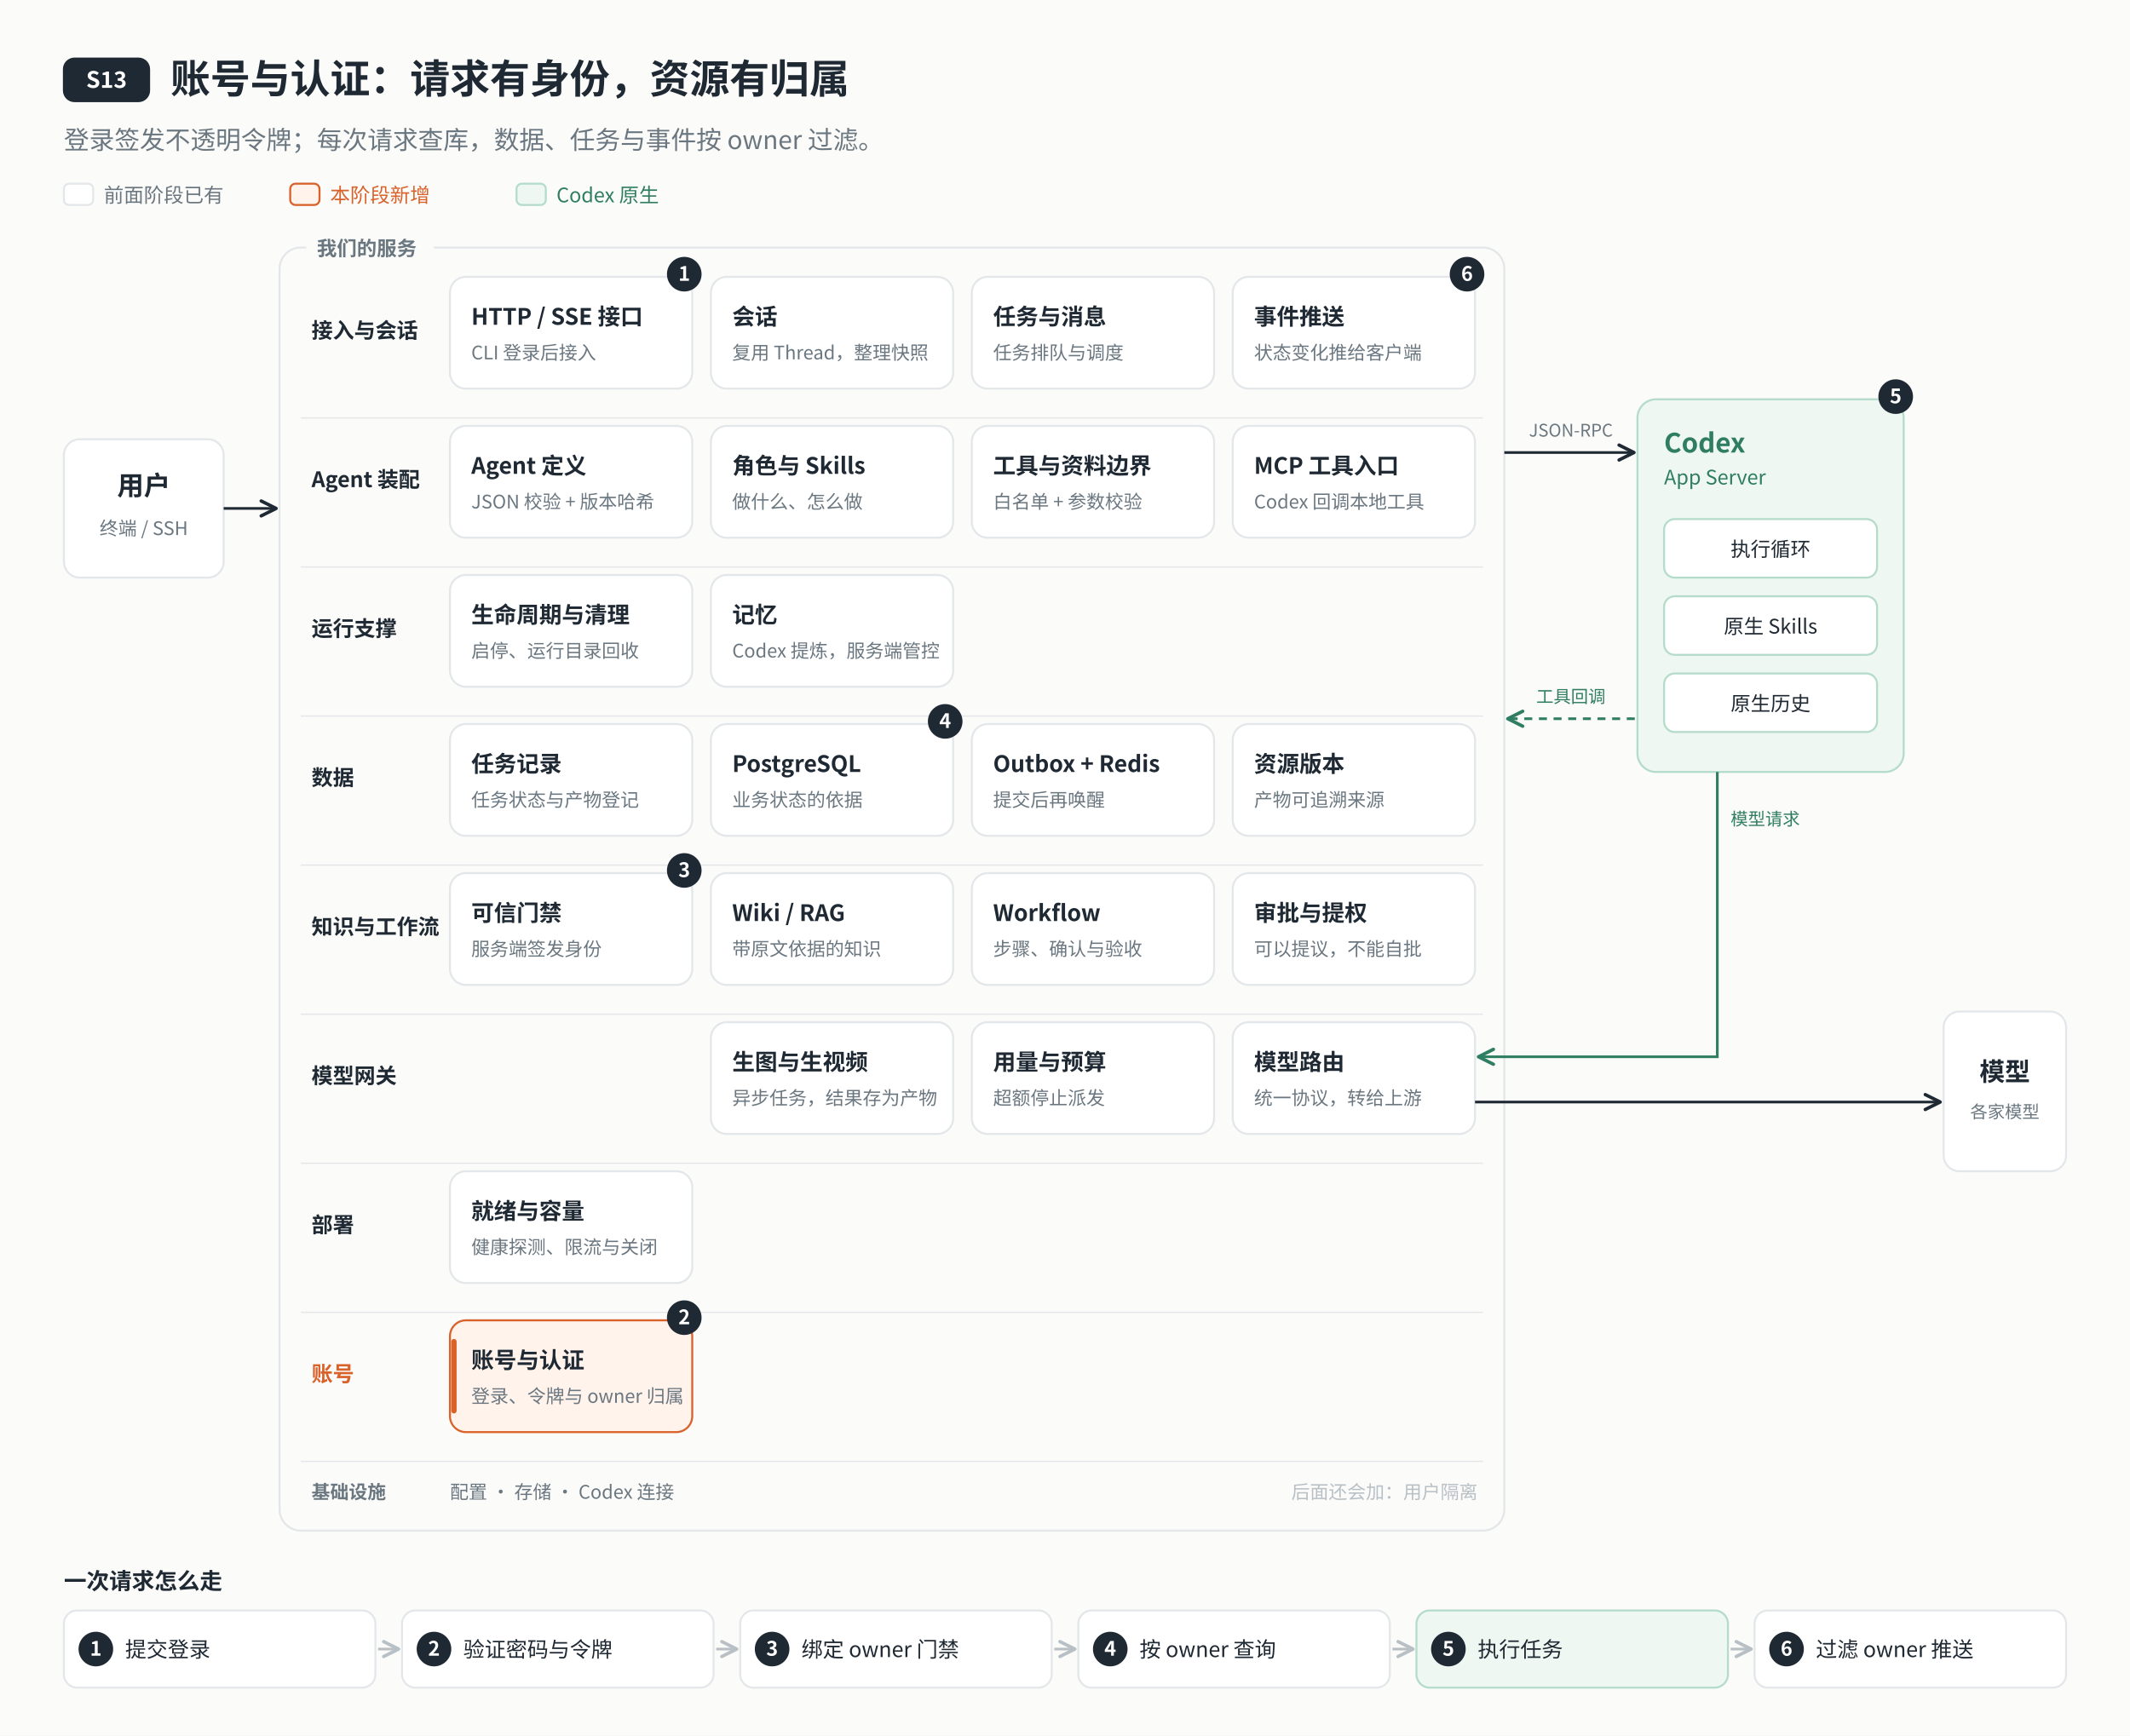
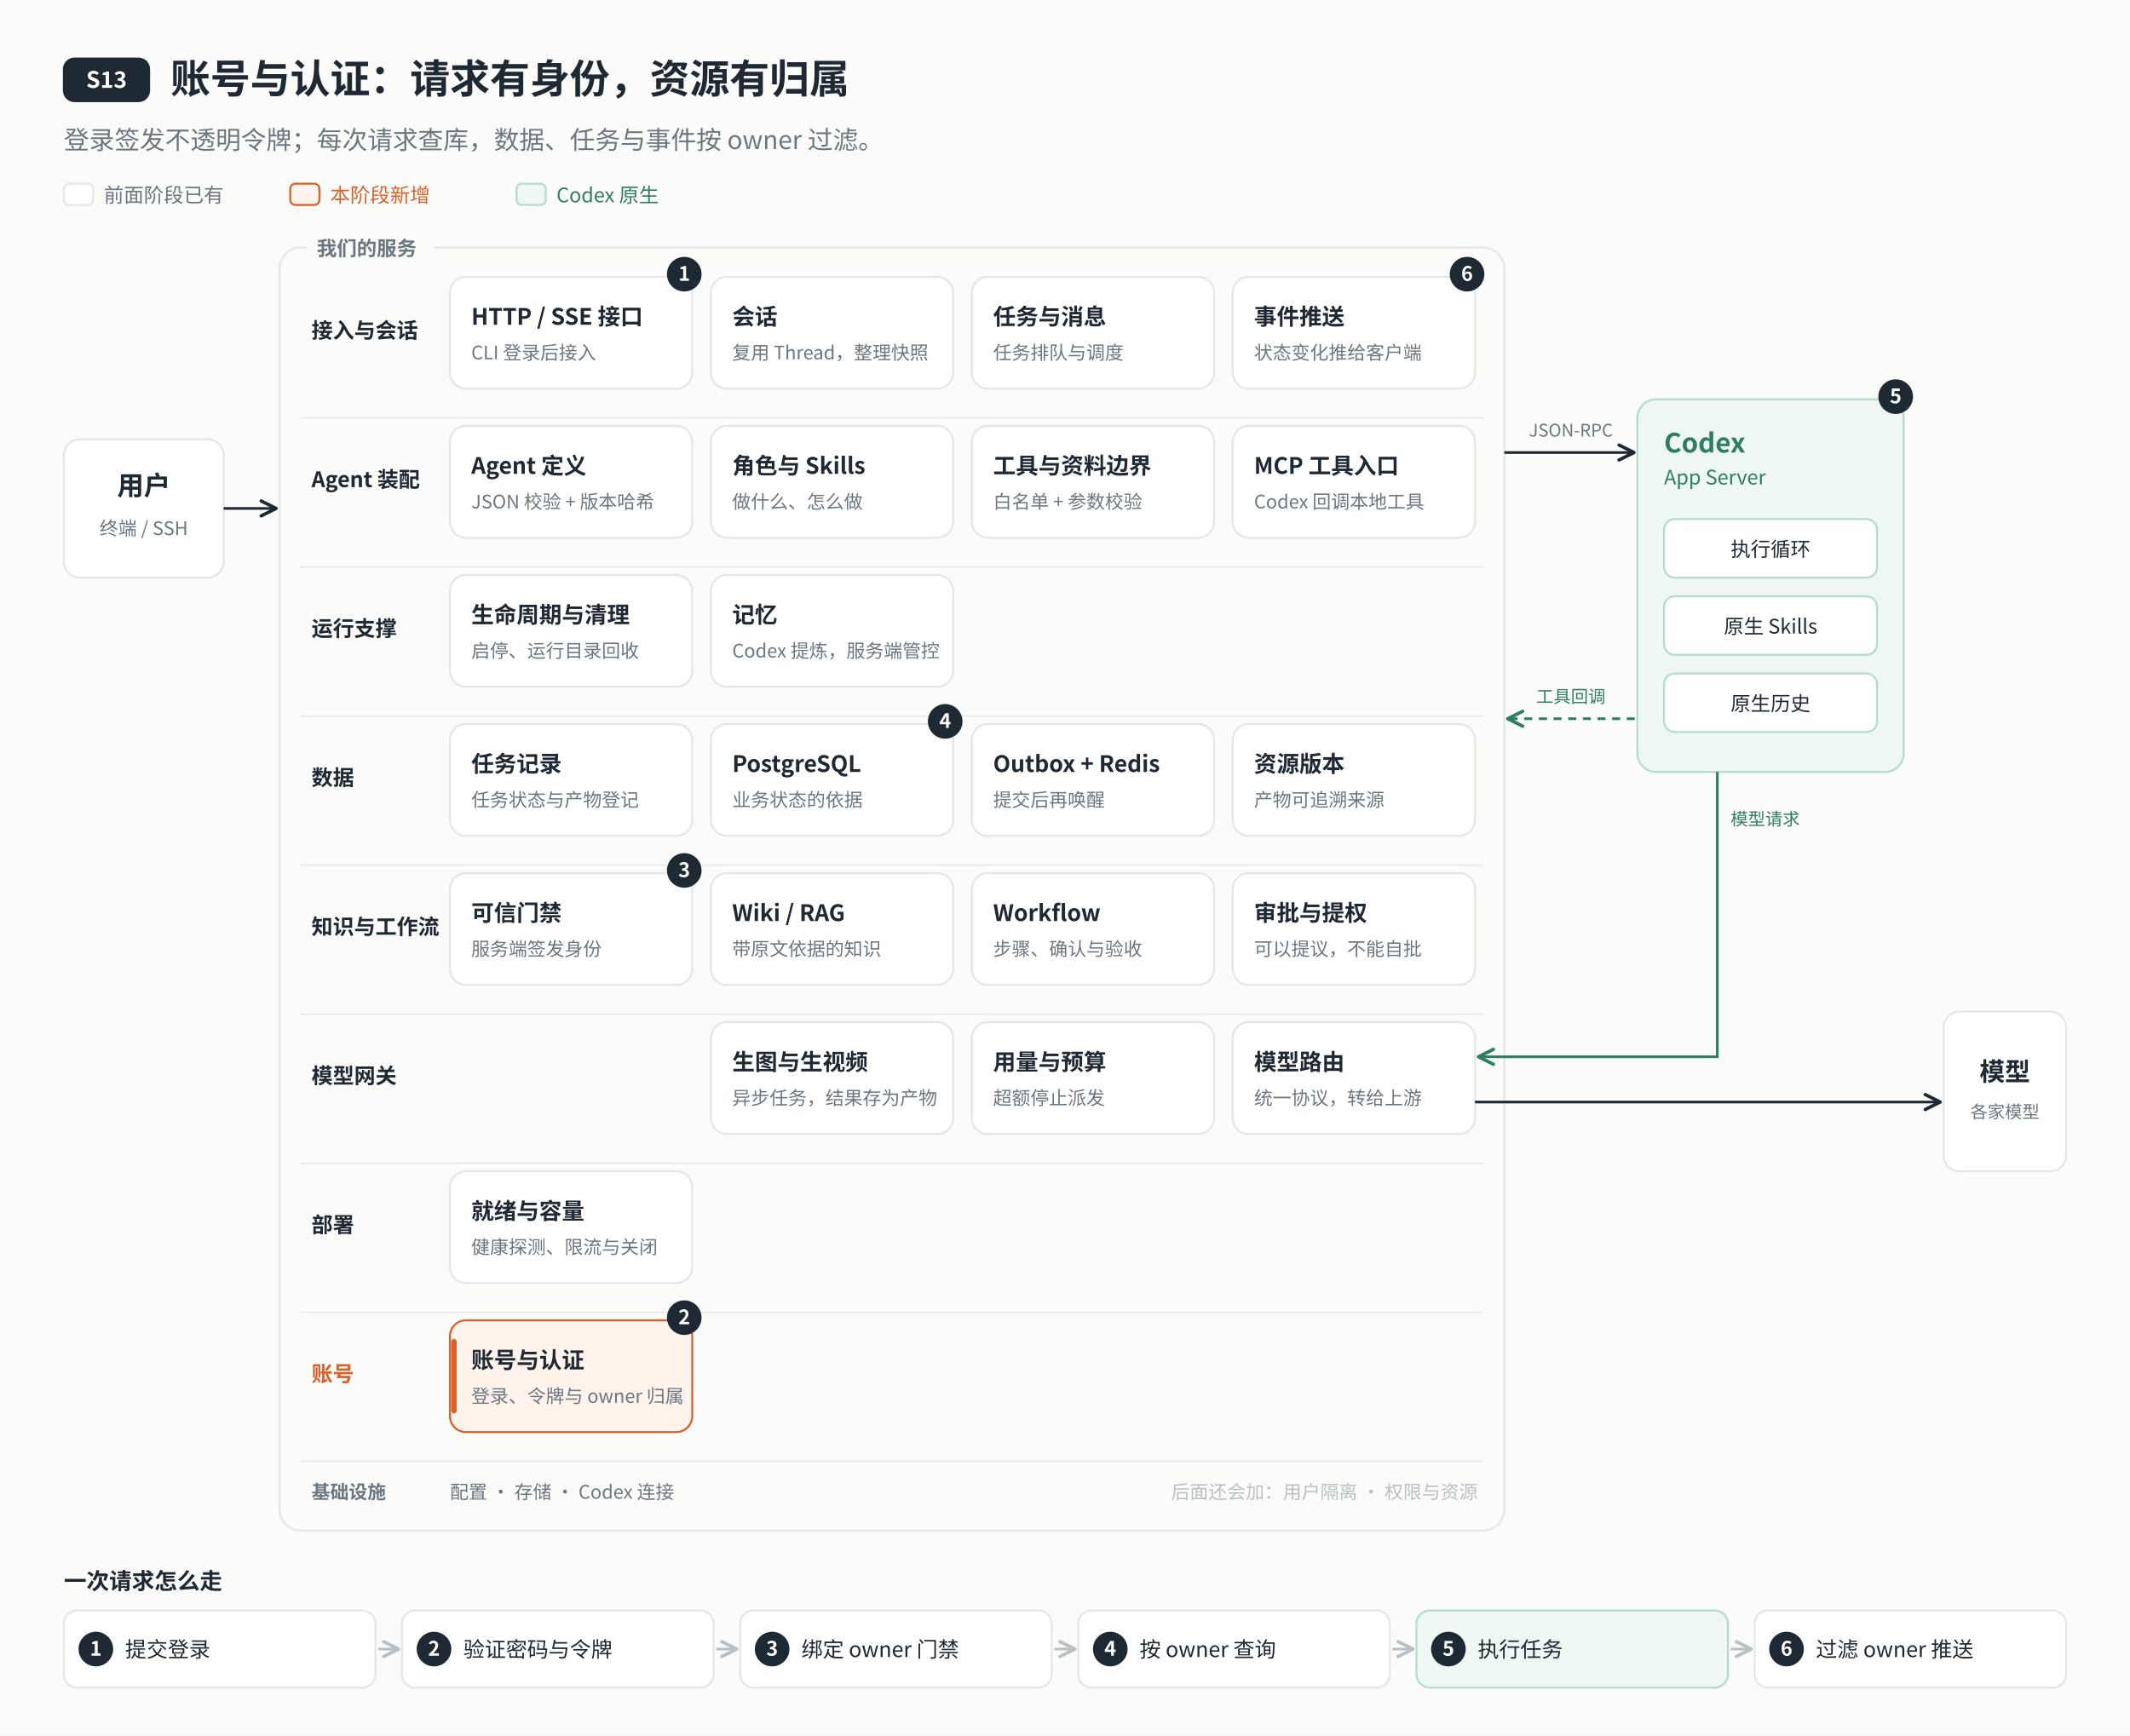
<svg xmlns="http://www.w3.org/2000/svg" width="1600" height="1304" viewBox="0 0 1600 1304" role="img" aria-labelledby="title desc">
  <defs>
    <marker id="mB8C0C6" viewBox="0 0 10 10" refX="8" refY="5" markerWidth="7" markerHeight="7" orient="auto-start-reverse">
      <path d="M1 1 L9 5 L1 9" fill="none" stroke="#B8C0C6" stroke-width="1.8" stroke-linecap="round" stroke-linejoin="round" />
    </marker>
    <marker id="m1F2933" viewBox="0 0 10 10" refX="8" refY="5" markerWidth="7" markerHeight="7" orient="auto-start-reverse">
      <path d="M1 1 L9 5 L1 9" fill="none" stroke="#1F2933" stroke-width="1.8" stroke-linecap="round" stroke-linejoin="round" />
    </marker>
    <marker id="m2F7D62" viewBox="0 0 10 10" refX="8" refY="5" markerWidth="7" markerHeight="7" orient="auto-start-reverse">
      <path d="M1 1 L9 5 L1 9" fill="none" stroke="#2F7D62" stroke-width="1.8" stroke-linecap="round" stroke-linejoin="round" />
    </marker>
  </defs>
  <g font-family="PingFang SC, Microsoft YaHei, Noto Sans CJK SC, sans-serif">
    <rect x="0" y="0" width="1600" height="1304" fill="#FBFBF9" />
    <rect x="48" y="44" width="64" height="32" rx="8" fill="#1F2933" stroke="#1F2933" stroke-width="1.5" />
    <text x="80" y="66" font-size="17" fill="#fff" font-weight="700" text-anchor="middle">S13</text>
    <text x="128" y="70" font-size="30" fill="#1F2933" font-weight="700" text-anchor="start">账号与认证：请求有身份，资源有归属</text>
    <text x="48" y="112" font-size="19" fill="#6B7780" font-weight="400" text-anchor="start">登录签发不透明令牌；每次请求查库，数据、任务与事件按 owner 过滤。</text>
    <rect x="48" y="138" width="22" height="16" rx="4" fill="#FFFFFF" stroke="#E3E7EA" stroke-width="1.5" />
    <text x="78" y="152" font-size="15" fill="#6B7780" font-weight="400" text-anchor="start">前面阶段已有</text>
    <rect x="218" y="138" width="22" height="16" rx="4" fill="#FFF3EC" stroke="#D9622B" stroke-width="1.5" />
    <text x="248" y="152" font-size="15" fill="#D9622B" font-weight="400" text-anchor="start">本阶段新增</text>
    <rect x="388" y="138" width="22" height="16" rx="4" fill="#EEF7F2" stroke="#B5DCCB" stroke-width="1.5" />
    <text x="418" y="152" font-size="15" fill="#2F7D62" font-weight="400" text-anchor="start">Codex 原生</text>
    <rect x="48" y="330" width="120" height="104" rx="12" fill="#FFFFFF" stroke="#E3E7EA" stroke-width="1.5" />
    <text x="108" y="372" font-size="20" fill="#1F2933" font-weight="600" text-anchor="middle">用户</text>
    <text x="108" y="402" font-size="14" fill="#6B7780" font-weight="400" text-anchor="middle">终端 / SSH</text>
    <rect x="210" y="186" width="920" height="964" rx="16" fill="none" stroke="#E3E7EA" stroke-width="1.5" />
    <rect x="230" y="175" width="96" height="22" fill="#FBFBF9" />
    <text x="238" y="192" font-size="15" fill="#6B7780" font-weight="600" text-anchor="start">我们的服务</text>
    <text x="234" y="254" font-size="16" fill="#1F2933" font-weight="600" text-anchor="start">接入与会话</text>
    <rect x="338" y="208" width="182" height="84" rx="12" fill="#FFFFFF" stroke="#E3E7EA" stroke-width="1.5" />
    <text x="354" y="244" font-size="17" fill="#1F2933" font-weight="600" text-anchor="start">HTTP / SSE 接口</text>
    <text x="354" y="270" font-size="14" fill="#6B7780" font-weight="400" text-anchor="start">CLI 登录后接入</text>
    <rect x="534" y="208" width="182" height="84" rx="12" fill="#FFFFFF" stroke="#E3E7EA" stroke-width="1.5" />
    <text x="550" y="244" font-size="17" fill="#1F2933" font-weight="600" text-anchor="start">会话</text>
    <text x="550" y="270" font-size="14" fill="#6B7780" font-weight="400" text-anchor="start">复用 Thread，整理快照</text>
    <rect x="730" y="208" width="182" height="84" rx="12" fill="#FFFFFF" stroke="#E3E7EA" stroke-width="1.5" />
    <text x="746" y="244" font-size="17" fill="#1F2933" font-weight="600" text-anchor="start">任务与消息</text>
    <text x="746" y="270" font-size="14" fill="#6B7780" font-weight="400" text-anchor="start">任务排队与调度</text>
    <rect x="926" y="208" width="182" height="84" rx="12" fill="#FFFFFF" stroke="#E3E7EA" stroke-width="1.5" />
    <text x="942" y="244" font-size="17" fill="#1F2933" font-weight="600" text-anchor="start">事件推送</text>
    <text x="942" y="270" font-size="14" fill="#6B7780" font-weight="400" text-anchor="start">状态变化推给客户端</text>
    <text x="234" y="366" font-size="16" fill="#1F2933" font-weight="600" text-anchor="start">Agent 装配</text>
    <line x1="226" y1="314" x2="1114" y2="314" stroke="#E3E7EA" stroke-width="1" />
    <rect x="338" y="320" width="182" height="84" rx="12" fill="#FFFFFF" stroke="#E3E7EA" stroke-width="1.5" />
    <text x="354" y="356" font-size="17" fill="#1F2933" font-weight="600" text-anchor="start">Agent 定义</text>
    <text x="354" y="382" font-size="14" fill="#6B7780" font-weight="400" text-anchor="start">JSON 校验 + 版本哈希</text>
    <rect x="534" y="320" width="182" height="84" rx="12" fill="#FFFFFF" stroke="#E3E7EA" stroke-width="1.5" />
    <text x="550" y="356" font-size="17" fill="#1F2933" font-weight="600" text-anchor="start">角色与 Skills</text>
    <text x="550" y="382" font-size="14" fill="#6B7780" font-weight="400" text-anchor="start">做什么、怎么做</text>
    <rect x="730" y="320" width="182" height="84" rx="12" fill="#FFFFFF" stroke="#E3E7EA" stroke-width="1.5" />
    <text x="746" y="356" font-size="17" fill="#1F2933" font-weight="600" text-anchor="start">工具与资料边界</text>
    <text x="746" y="382" font-size="14" fill="#6B7780" font-weight="400" text-anchor="start">白名单 + 参数校验</text>
    <rect x="926" y="320" width="182" height="84" rx="12" fill="#FFFFFF" stroke="#E3E7EA" stroke-width="1.5" />
    <text x="942" y="356" font-size="17" fill="#1F2933" font-weight="600" text-anchor="start">MCP 工具入口</text>
    <text x="942" y="382" font-size="14" fill="#6B7780" font-weight="400" text-anchor="start">Codex 回调本地工具</text>
    <text x="234" y="478" font-size="16" fill="#1F2933" font-weight="600" text-anchor="start">运行支撑</text>
    <line x1="226" y1="426" x2="1114" y2="426" stroke="#E3E7EA" stroke-width="1" />
    <rect x="338" y="432" width="182" height="84" rx="12" fill="#FFFFFF" stroke="#E3E7EA" stroke-width="1.5" />
    <text x="354" y="468" font-size="17" fill="#1F2933" font-weight="600" text-anchor="start">生命周期与清理</text>
    <text x="354" y="494" font-size="14" fill="#6B7780" font-weight="400" text-anchor="start">启停、运行目录回收</text>
    <rect x="534" y="432" width="182" height="84" rx="12" fill="#FFFFFF" stroke="#E3E7EA" stroke-width="1.5" />
    <text x="550" y="468" font-size="17" fill="#1F2933" font-weight="600" text-anchor="start">记忆</text>
    <text x="550" y="494" font-size="14" fill="#6B7780" font-weight="400" text-anchor="start">Codex 提炼，服务端管控</text>
    <text x="234" y="590" font-size="16" fill="#1F2933" font-weight="600" text-anchor="start">数据</text>
    <line x1="226" y1="538" x2="1114" y2="538" stroke="#E3E7EA" stroke-width="1" />
    <rect x="338" y="544" width="182" height="84" rx="12" fill="#FFFFFF" stroke="#E3E7EA" stroke-width="1.5" />
    <text x="354" y="580" font-size="17" fill="#1F2933" font-weight="600" text-anchor="start">任务记录</text>
    <text x="354" y="606" font-size="14" fill="#6B7780" font-weight="400" text-anchor="start">任务状态与产物登记</text>
    <rect x="534" y="544" width="182" height="84" rx="12" fill="#FFFFFF" stroke="#E3E7EA" stroke-width="1.5" />
    <text x="550" y="580" font-size="17" fill="#1F2933" font-weight="600" text-anchor="start">PostgreSQL</text>
    <text x="550" y="606" font-size="14" fill="#6B7780" font-weight="400" text-anchor="start">业务状态的依据</text>
    <rect x="730" y="544" width="182" height="84" rx="12" fill="#FFFFFF" stroke="#E3E7EA" stroke-width="1.5" />
    <text x="746" y="580" font-size="17" fill="#1F2933" font-weight="600" text-anchor="start">Outbox + Redis</text>
    <text x="746" y="606" font-size="14" fill="#6B7780" font-weight="400" text-anchor="start">提交后再唤醒</text>
    <rect x="926" y="544" width="182" height="84" rx="12" fill="#FFFFFF" stroke="#E3E7EA" stroke-width="1.5" />
    <text x="942" y="580" font-size="17" fill="#1F2933" font-weight="600" text-anchor="start">资源版本</text>
    <text x="942" y="606" font-size="14" fill="#6B7780" font-weight="400" text-anchor="start">产物可追溯来源</text>
    <text x="234" y="702" font-size="16" fill="#1F2933" font-weight="600" text-anchor="start">知识与工作流</text>
    <line x1="226" y1="650" x2="1114" y2="650" stroke="#E3E7EA" stroke-width="1" />
    <rect x="338" y="656" width="182" height="84" rx="12" fill="#FFFFFF" stroke="#E3E7EA" stroke-width="1.5" />
    <text x="354" y="692" font-size="17" fill="#1F2933" font-weight="600" text-anchor="start">可信门禁</text>
    <text x="354" y="718" font-size="14" fill="#6B7780" font-weight="400" text-anchor="start">服务端签发身份</text>
    <rect x="534" y="656" width="182" height="84" rx="12" fill="#FFFFFF" stroke="#E3E7EA" stroke-width="1.5" />
    <text x="550" y="692" font-size="17" fill="#1F2933" font-weight="600" text-anchor="start">Wiki / RAG</text>
    <text x="550" y="718" font-size="14" fill="#6B7780" font-weight="400" text-anchor="start">带原文依据的知识</text>
    <rect x="730" y="656" width="182" height="84" rx="12" fill="#FFFFFF" stroke="#E3E7EA" stroke-width="1.5" />
    <text x="746" y="692" font-size="17" fill="#1F2933" font-weight="600" text-anchor="start">Workflow</text>
    <text x="746" y="718" font-size="14" fill="#6B7780" font-weight="400" text-anchor="start">步骤、确认与验收</text>
    <rect x="926" y="656" width="182" height="84" rx="12" fill="#FFFFFF" stroke="#E3E7EA" stroke-width="1.5" />
    <text x="942" y="692" font-size="17" fill="#1F2933" font-weight="600" text-anchor="start">审批与提权</text>
    <text x="942" y="718" font-size="14" fill="#6B7780" font-weight="400" text-anchor="start">可以提议，不能自批</text>
    <text x="234" y="814" font-size="16" fill="#1F2933" font-weight="600" text-anchor="start">模型网关</text>
    <line x1="226" y1="762" x2="1114" y2="762" stroke="#E3E7EA" stroke-width="1" />
    <rect x="534" y="768" width="182" height="84" rx="12" fill="#FFFFFF" stroke="#E3E7EA" stroke-width="1.5" />
    <text x="550" y="804" font-size="17" fill="#1F2933" font-weight="600" text-anchor="start">生图与生视频</text>
    <text x="550" y="830" font-size="14" fill="#6B7780" font-weight="400" text-anchor="start">异步任务，结果存为产物</text>
    <rect x="730" y="768" width="182" height="84" rx="12" fill="#FFFFFF" stroke="#E3E7EA" stroke-width="1.5" />
    <text x="746" y="804" font-size="17" fill="#1F2933" font-weight="600" text-anchor="start">用量与预算</text>
    <text x="746" y="830" font-size="14" fill="#6B7780" font-weight="400" text-anchor="start">超额停止派发</text>
    <rect x="926" y="768" width="182" height="84" rx="12" fill="#FFFFFF" stroke="#E3E7EA" stroke-width="1.5" />
    <text x="942" y="804" font-size="17" fill="#1F2933" font-weight="600" text-anchor="start">模型路由</text>
    <text x="942" y="830" font-size="14" fill="#6B7780" font-weight="400" text-anchor="start">统一协议，转给上游</text>
    <text x="234" y="926" font-size="16" fill="#1F2933" font-weight="600" text-anchor="start">部署</text>
    <line x1="226" y1="874" x2="1114" y2="874" stroke="#E3E7EA" stroke-width="1" />
    <rect x="338" y="880" width="182" height="84" rx="12" fill="#FFFFFF" stroke="#E3E7EA" stroke-width="1.5" />
    <text x="354" y="916" font-size="17" fill="#1F2933" font-weight="600" text-anchor="start">就绪与容量</text>
    <text x="354" y="942" font-size="14" fill="#6B7780" font-weight="400" text-anchor="start">健康探测、限流与关闭</text>
    <text x="234" y="1038" font-size="16" fill="#D9622B" font-weight="600" text-anchor="start">账号</text>
    <line x1="226" y1="986" x2="1114" y2="986" stroke="#E3E7EA" stroke-width="1" />
    <rect x="338" y="992" width="182" height="84" rx="12" fill="#FFF3EC" stroke="#D9622B" stroke-width="1.5" />
    <rect x="339" y="1006" width="4" height="56" rx="2" fill="#D9622B" />
    <text x="354" y="1028" font-size="17" fill="#1F2933" font-weight="600" text-anchor="start">账号与认证</text>
    <text x="354" y="1054" font-size="14" fill="#6B7780" font-weight="400" text-anchor="start">登录、令牌与 owner 归属</text>
    <line x1="226" y1="1098" x2="1114" y2="1098" stroke="#E3E7EA" stroke-width="1" />
    <text x="234" y="1126" font-size="14" fill="#6B7780" font-weight="600" text-anchor="start">基础设施</text>
    <text x="338" y="1126" font-size="14" fill="#6B7780" font-weight="400" text-anchor="start">配置 · 存储 · Codex 连接</text>
-     <text x="1110" y="1126" font-size="14" fill="#B8C0C6" font-weight="400" text-anchor="end">后面还会加：用户隔离</text>
+     <text x="1110" y="1126" font-size="14" fill="#B8C0C6" font-weight="400" text-anchor="end">后面还会加：用户隔离 · 权限与资源</text>
    <rect x="1230" y="300" width="200" height="280" rx="14" fill="#EEF7F2" stroke="#B5DCCB" stroke-width="1.5" />
    <text x="1250" y="340" font-size="20" fill="#2F7D62" font-weight="700" text-anchor="start">Codex</text>
    <text x="1250" y="364" font-size="15" fill="#2F7D62" font-weight="400" text-anchor="start">App Server</text>
    <rect x="1250" y="390" width="160" height="44" rx="8" fill="#FFFFFF" stroke="#B5DCCB" stroke-width="1.5" />
    <text x="1330" y="418" font-size="15" fill="#1F2933" font-weight="500" text-anchor="middle">执行循环</text>
    <rect x="1250" y="448" width="160" height="44" rx="8" fill="#FFFFFF" stroke="#B5DCCB" stroke-width="1.5" />
    <text x="1330" y="476" font-size="15" fill="#1F2933" font-weight="500" text-anchor="middle">原生 Skills</text>
    <rect x="1250" y="506" width="160" height="44" rx="8" fill="#FFFFFF" stroke="#B5DCCB" stroke-width="1.5" />
    <text x="1330" y="534" font-size="15" fill="#1F2933" font-weight="500" text-anchor="middle">原生历史</text>
    <rect x="1460" y="760" width="92" height="120" rx="12" fill="#FFFFFF" stroke="#E3E7EA" stroke-width="1.5" />
    <text x="1506" y="812" font-size="19" fill="#1F2933" font-weight="600" text-anchor="middle">模型</text>
    <text x="1506" y="840" font-size="13" fill="#6B7780" font-weight="400" text-anchor="middle">各家模型</text>
    <path d="M168,382 L206,382" fill="none" stroke="#1F2933" stroke-width="2" marker-end="url(#m1F2933)" />
    <path d="M1130,340 L1226,340" fill="none" stroke="#1F2933" stroke-width="2" marker-end="url(#m1F2933)" />
    <text x="1180" y="328" font-size="13" fill="#6B7780" font-weight="500" text-anchor="middle">JSON-RPC</text>
    <path d="M1228,540 L1134,540" fill="none" stroke="#2F7D62" stroke-width="2" stroke-dasharray="6 5" marker-end="url(#m2F7D62)" />
    <text x="1180" y="528" font-size="13" fill="#2F7D62" font-weight="500" text-anchor="middle">工具回调</text>
    <path d="M1290,580 L1290,794 L1112,794" fill="none" stroke="#2F7D62" stroke-width="2" marker-end="url(#m2F7D62)" />
    <text x="1300" y="620" font-size="13" fill="#2F7D62" font-weight="500" text-anchor="start">模型请求</text>
    <path d="M1108,828 L1456,828" fill="none" stroke="#1F2933" stroke-width="2" marker-end="url(#m1F2933)" />
    <circle cx="514" cy="206" r="13" fill="#1F2933" />
    <text x="514" y="211" font-size="15" fill="#fff" font-weight="700" text-anchor="middle">1</text>
    <circle cx="514" cy="990" r="13" fill="#1F2933" />
    <text x="514" y="995" font-size="15" fill="#fff" font-weight="700" text-anchor="middle">2</text>
    <circle cx="514" cy="654" r="13" fill="#1F2933" />
    <text x="514" y="659" font-size="15" fill="#fff" font-weight="700" text-anchor="middle">3</text>
    <circle cx="710" cy="542" r="13" fill="#1F2933" />
    <text x="710" y="547" font-size="15" fill="#fff" font-weight="700" text-anchor="middle">4</text>
    <circle cx="1424" cy="298" r="13" fill="#1F2933" />
    <text x="1424" y="303" font-size="15" fill="#fff" font-weight="700" text-anchor="middle">5</text>
    <circle cx="1102" cy="206" r="13" fill="#1F2933" />
    <text x="1102" y="211" font-size="15" fill="#fff" font-weight="700" text-anchor="middle">6</text>
    <text x="48" y="1194" font-size="17" fill="#1F2933" font-weight="700" text-anchor="start">一次请求怎么走</text>
    <rect x="48" y="1210" width="234" height="58" rx="10" fill="#FFFFFF" stroke="#E3E7EA" stroke-width="1.5" />
    <circle cx="72" cy="1239" r="13" fill="#1F2933" />
    <text x="72" y="1244" font-size="15" fill="#fff" font-weight="700" text-anchor="middle">1</text>
    <text x="94" y="1245" font-size="16" fill="#1F2933" font-weight="500" text-anchor="start">提交登录</text>
    <path d="M284,1239 L298,1239" fill="none" stroke="#B8C0C6" stroke-width="2" marker-end="url(#mB8C0C6)" />
    <rect x="302" y="1210" width="234" height="58" rx="10" fill="#FFFFFF" stroke="#E3E7EA" stroke-width="1.5" />
    <circle cx="326" cy="1239" r="13" fill="#1F2933" />
    <text x="326" y="1244" font-size="15" fill="#fff" font-weight="700" text-anchor="middle">2</text>
    <text x="348" y="1245" font-size="16" fill="#1F2933" font-weight="500" text-anchor="start">验证密码与令牌</text>
    <path d="M538,1239 L552,1239" fill="none" stroke="#B8C0C6" stroke-width="2" marker-end="url(#mB8C0C6)" />
    <rect x="556" y="1210" width="234" height="58" rx="10" fill="#FFFFFF" stroke="#E3E7EA" stroke-width="1.5" />
    <circle cx="580" cy="1239" r="13" fill="#1F2933" />
    <text x="580" y="1244" font-size="15" fill="#fff" font-weight="700" text-anchor="middle">3</text>
    <text x="602" y="1245" font-size="16" fill="#1F2933" font-weight="500" text-anchor="start">绑定 owner 门禁</text>
    <path d="M792,1239 L806,1239" fill="none" stroke="#B8C0C6" stroke-width="2" marker-end="url(#mB8C0C6)" />
    <rect x="810" y="1210" width="234" height="58" rx="10" fill="#FFFFFF" stroke="#E3E7EA" stroke-width="1.5" />
    <circle cx="834" cy="1239" r="13" fill="#1F2933" />
    <text x="834" y="1244" font-size="15" fill="#fff" font-weight="700" text-anchor="middle">4</text>
    <text x="856" y="1245" font-size="16" fill="#1F2933" font-weight="500" text-anchor="start">按 owner 查询</text>
    <path d="M1046,1239 L1060,1239" fill="none" stroke="#B8C0C6" stroke-width="2" marker-end="url(#mB8C0C6)" />
    <rect x="1064" y="1210" width="234" height="58" rx="10" fill="#EEF7F2" stroke="#B5DCCB" stroke-width="1.5" />
    <circle cx="1088" cy="1239" r="13" fill="#1F2933" />
    <text x="1088" y="1244" font-size="15" fill="#fff" font-weight="700" text-anchor="middle">5</text>
    <text x="1110" y="1245" font-size="16" fill="#1F2933" font-weight="500" text-anchor="start">执行任务</text>
    <path d="M1300,1239 L1314,1239" fill="none" stroke="#B8C0C6" stroke-width="2" marker-end="url(#mB8C0C6)" />
    <rect x="1318" y="1210" width="234" height="58" rx="10" fill="#FFFFFF" stroke="#E3E7EA" stroke-width="1.5" />
    <circle cx="1342" cy="1239" r="13" fill="#1F2933" />
    <text x="1342" y="1244" font-size="15" fill="#fff" font-weight="700" text-anchor="middle">6</text>
    <text x="1364" y="1245" font-size="16" fill="#1F2933" font-weight="500" text-anchor="start">过滤 owner 推送</text>
  </g>
</svg>
